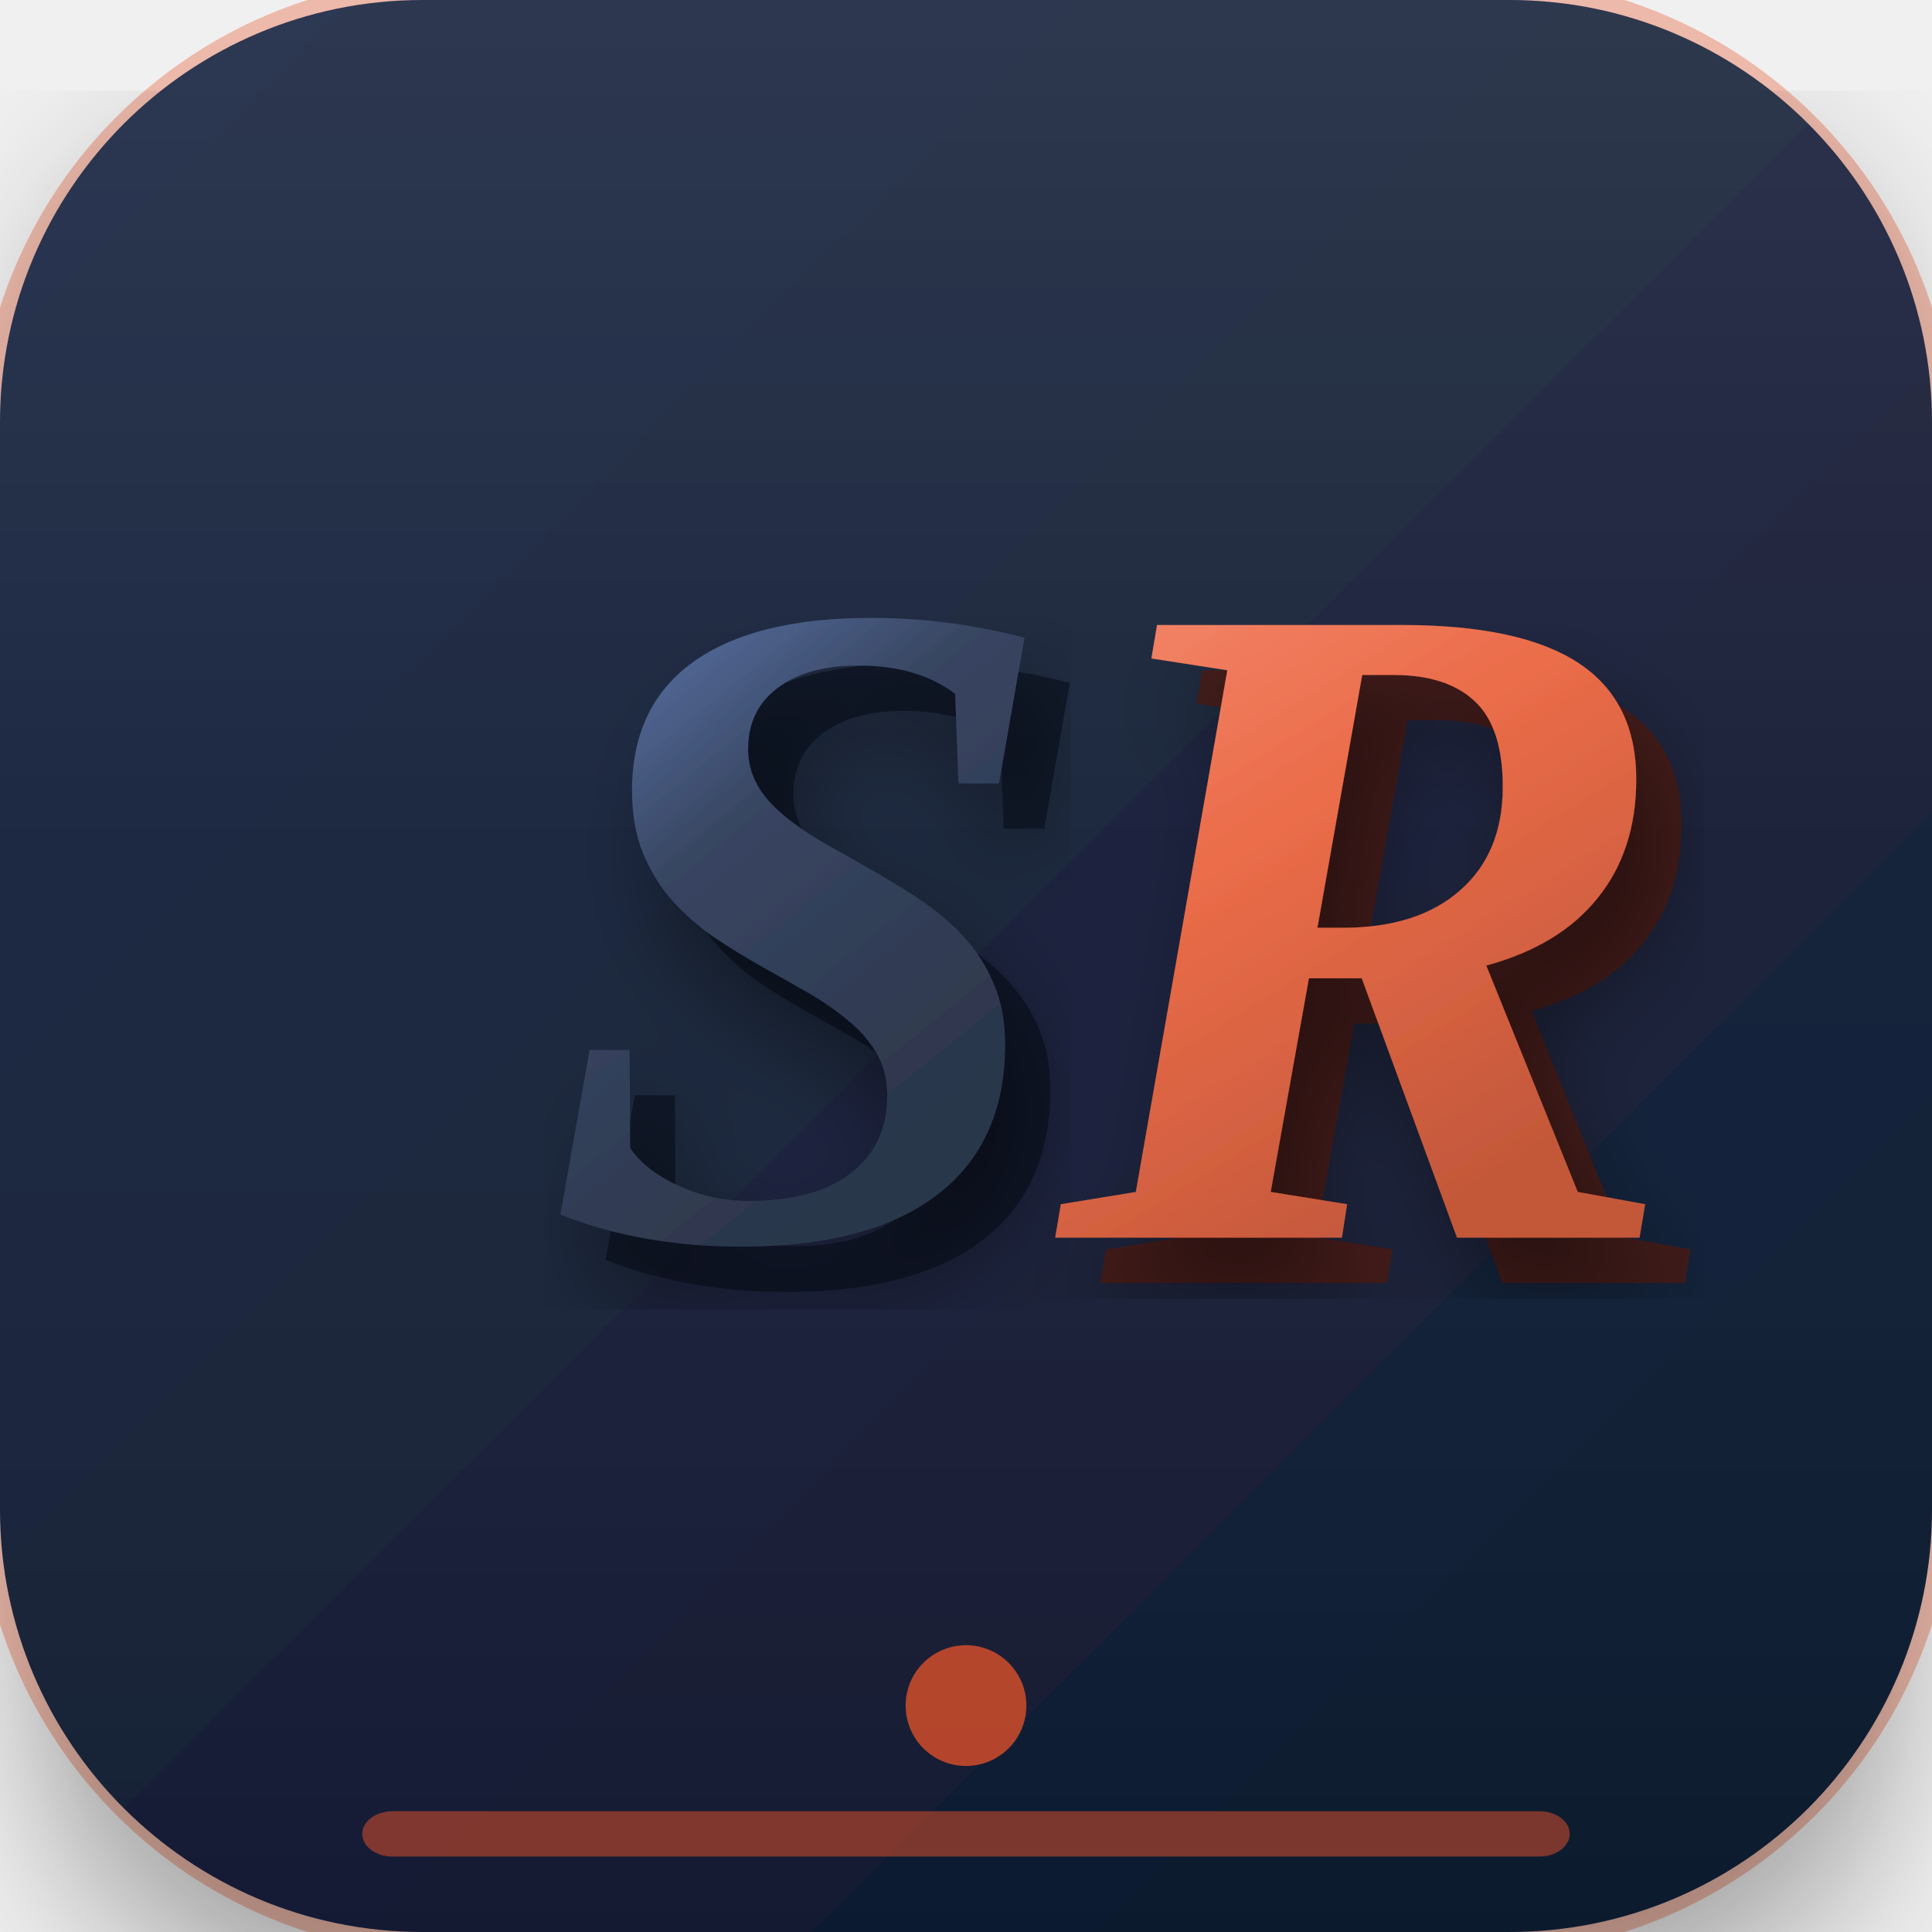
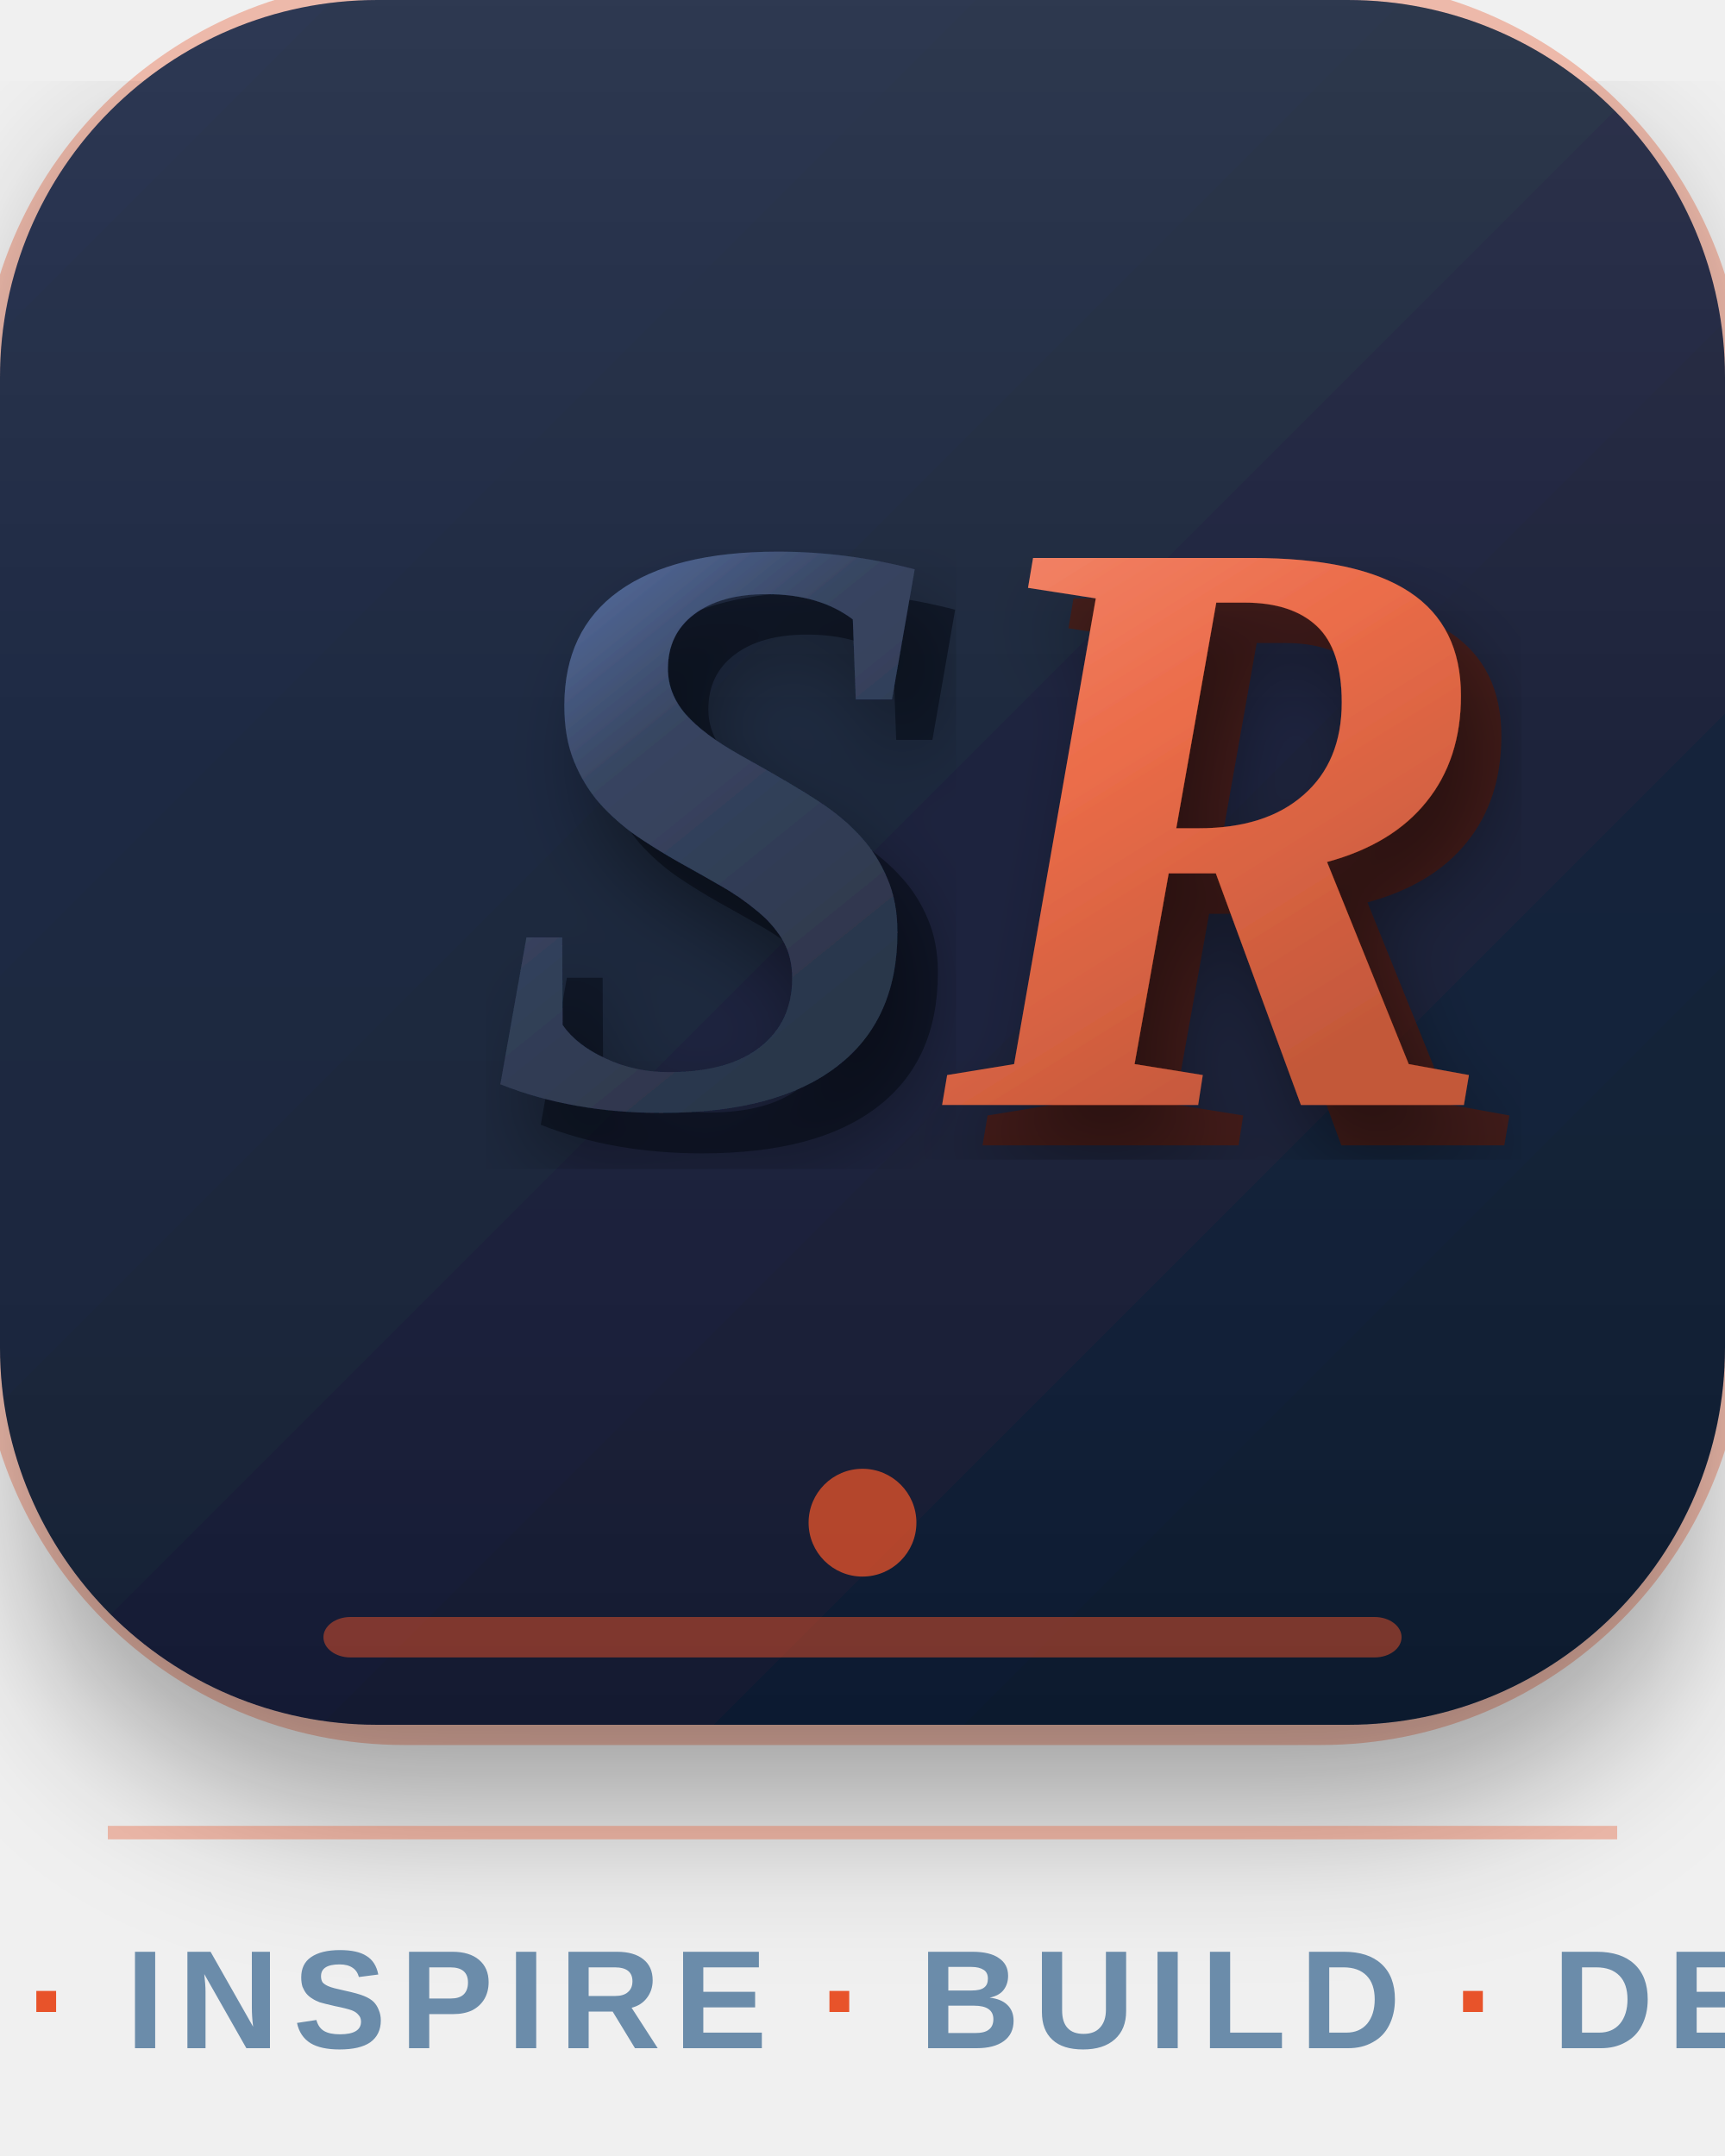
- <svg xmlns="http://www.w3.org/2000/svg" viewBox="0 0 64 64" width="64" height="64">
+ <svg xmlns="http://www.w3.org/2000/svg" viewBox="0 0 64 80" width="64" height="80">
  <defs>
    <linearGradient id="bgGrad" x1="0%" y1="0%" x2="100%" y2="100%">
      <stop offset="0%" stop-color="#1a2540" />
      <stop offset="100%" stop-color="#0e1a30" />
    </linearGradient>
    <linearGradient id="sheen" x1="0%" y1="0%" x2="0%" y2="100%">
      <stop offset="0%" stop-color="#ffffff" stop-opacity="0.10" />
      <stop offset="45%" stop-color="#ffffff" stop-opacity="0.03" />
      <stop offset="100%" stop-color="#000000" stop-opacity="0.08" />
    </linearGradient>
    <linearGradient id="sGrad" x1="0%" y1="0%" x2="60%" y2="100%">
      <stop offset="0%" stop-color="#4a6aaa" />
      <stop offset="40%" stop-color="#1e2d4d" />
      <stop offset="100%" stop-color="#0e1a30" />
    </linearGradient>
    <linearGradient id="rGrad" x1="0%" y1="0%" x2="60%" y2="100%">
      <stop offset="0%" stop-color="#f07050" />
      <stop offset="40%" stop-color="#e8532a" />
      <stop offset="100%" stop-color="#b83a18" />
    </linearGradient>
    <filter id="shadow" x="-20%" y="-20%" width="140%" height="140%">
      <feDropShadow dx="0" dy="3" stdDeviation="3" flood-color="#000000" flood-opacity="0.35" />
    </filter>
    <filter id="letterShadow">
      <feDropShadow dx="1" dy="2" stdDeviation="1.5" flood-color="#000000" flood-opacity="0.4" />
    </filter>
    <clipPath id="bgClip">
      <rect width="64" height="64" rx="14" />
    </clipPath>
  </defs>
  <rect width="64" height="64" rx="15" fill="none" stroke="#e8532a" stroke-width="1.5" stroke-opacity="0.35" />
  <rect width="64" height="64" rx="14" fill="url(#bgGrad)" filter="url(#shadow)" />
  <rect width="64" height="64" rx="14" fill="url(#sheen)" clip-path="url(#bgClip)" />
  <rect x="12" y="60" width="40" height="1.5" rx="1" fill="#e8532a" fill-opacity="0.5" />
-   <text x="19.5" y="42.5" font-family="'Georgia', 'Times New Roman', serif" font-size="31" font-weight="900" font-style="italic" fill="#0a1220" fill-opacity="0.7" letter-spacing="-1">S</text>
-   <text x="18" y="41" font-family="'Georgia', 'Times New Roman', serif" font-size="31" font-weight="900" font-style="italic" fill="url(#sGrad)" filter="url(#letterShadow)" letter-spacing="-1">S</text>
-   <text x="18" y="41" font-family="'Georgia', 'Times New Roman', serif" font-size="31" font-weight="900" font-style="italic" fill="#ffffff" fill-opacity="0.12" letter-spacing="-1">S</text>
-   <text x="36.5" y="42.5" font-family="'Georgia', 'Times New Roman', serif" font-size="31" font-weight="900" font-style="italic" fill="#5a1a08" fill-opacity="0.65" letter-spacing="-1">R</text>
-   <text x="35" y="41" font-family="'Georgia', 'Times New Roman', serif" font-size="31" font-weight="900" font-style="italic" fill="url(#rGrad)" filter="url(#letterShadow)" letter-spacing="-1">R</text>
-   <text x="35" y="41" font-family="'Georgia', 'Times New Roman', serif" font-size="31" font-weight="900" font-style="italic" fill="#ffffff" fill-opacity="0.15" letter-spacing="-1">R</text>
+   <text x="19.5" y="42.5" font-family="'Georgia','Times New Roman',serif" font-size="31" font-weight="900" font-style="italic" fill="#0a1220" fill-opacity="0.7">S</text>
+   <text x="18" y="41" font-family="'Georgia','Times New Roman',serif" font-size="31" font-weight="900" font-style="italic" fill="url(#sGrad)" filter="url(#letterShadow)">S</text>
+   <text x="18" y="41" font-family="'Georgia','Times New Roman',serif" font-size="31" font-weight="900" font-style="italic" fill="#ffffff" fill-opacity="0.12">S</text>
+   <text x="36.5" y="42.5" font-family="'Georgia','Times New Roman',serif" font-size="31" font-weight="900" font-style="italic" fill="#5a1a08" fill-opacity="0.65">R</text>
+   <text x="35" y="41" font-family="'Georgia','Times New Roman',serif" font-size="31" font-weight="900" font-style="italic" fill="url(#rGrad)" filter="url(#letterShadow)">R</text>
+   <text x="35" y="41" font-family="'Georgia','Times New Roman',serif" font-size="31" font-weight="900" font-style="italic" fill="#ffffff" fill-opacity="0.15">R</text>
  <circle cx="32" cy="56.5" r="2" fill="#e8532a" fill-opacity="0.75" />
+   <line x1="4" y1="68" x2="60" y2="68" stroke="#e8532a" stroke-width="0.5" stroke-opacity="0.35" />
+   <text x="32" y="76" font-family="'Arial','Helvetica',sans-serif" font-size="5.2" font-weight="700" letter-spacing="0.5" text-anchor="middle" fill="#6b8caa">CODE <tspan fill="#e8532a">·</tspan> INSPIRE <tspan fill="#e8532a">·</tspan> BUILD <tspan fill="#e8532a">·</tspan> DEPLOY</text>
</svg>
